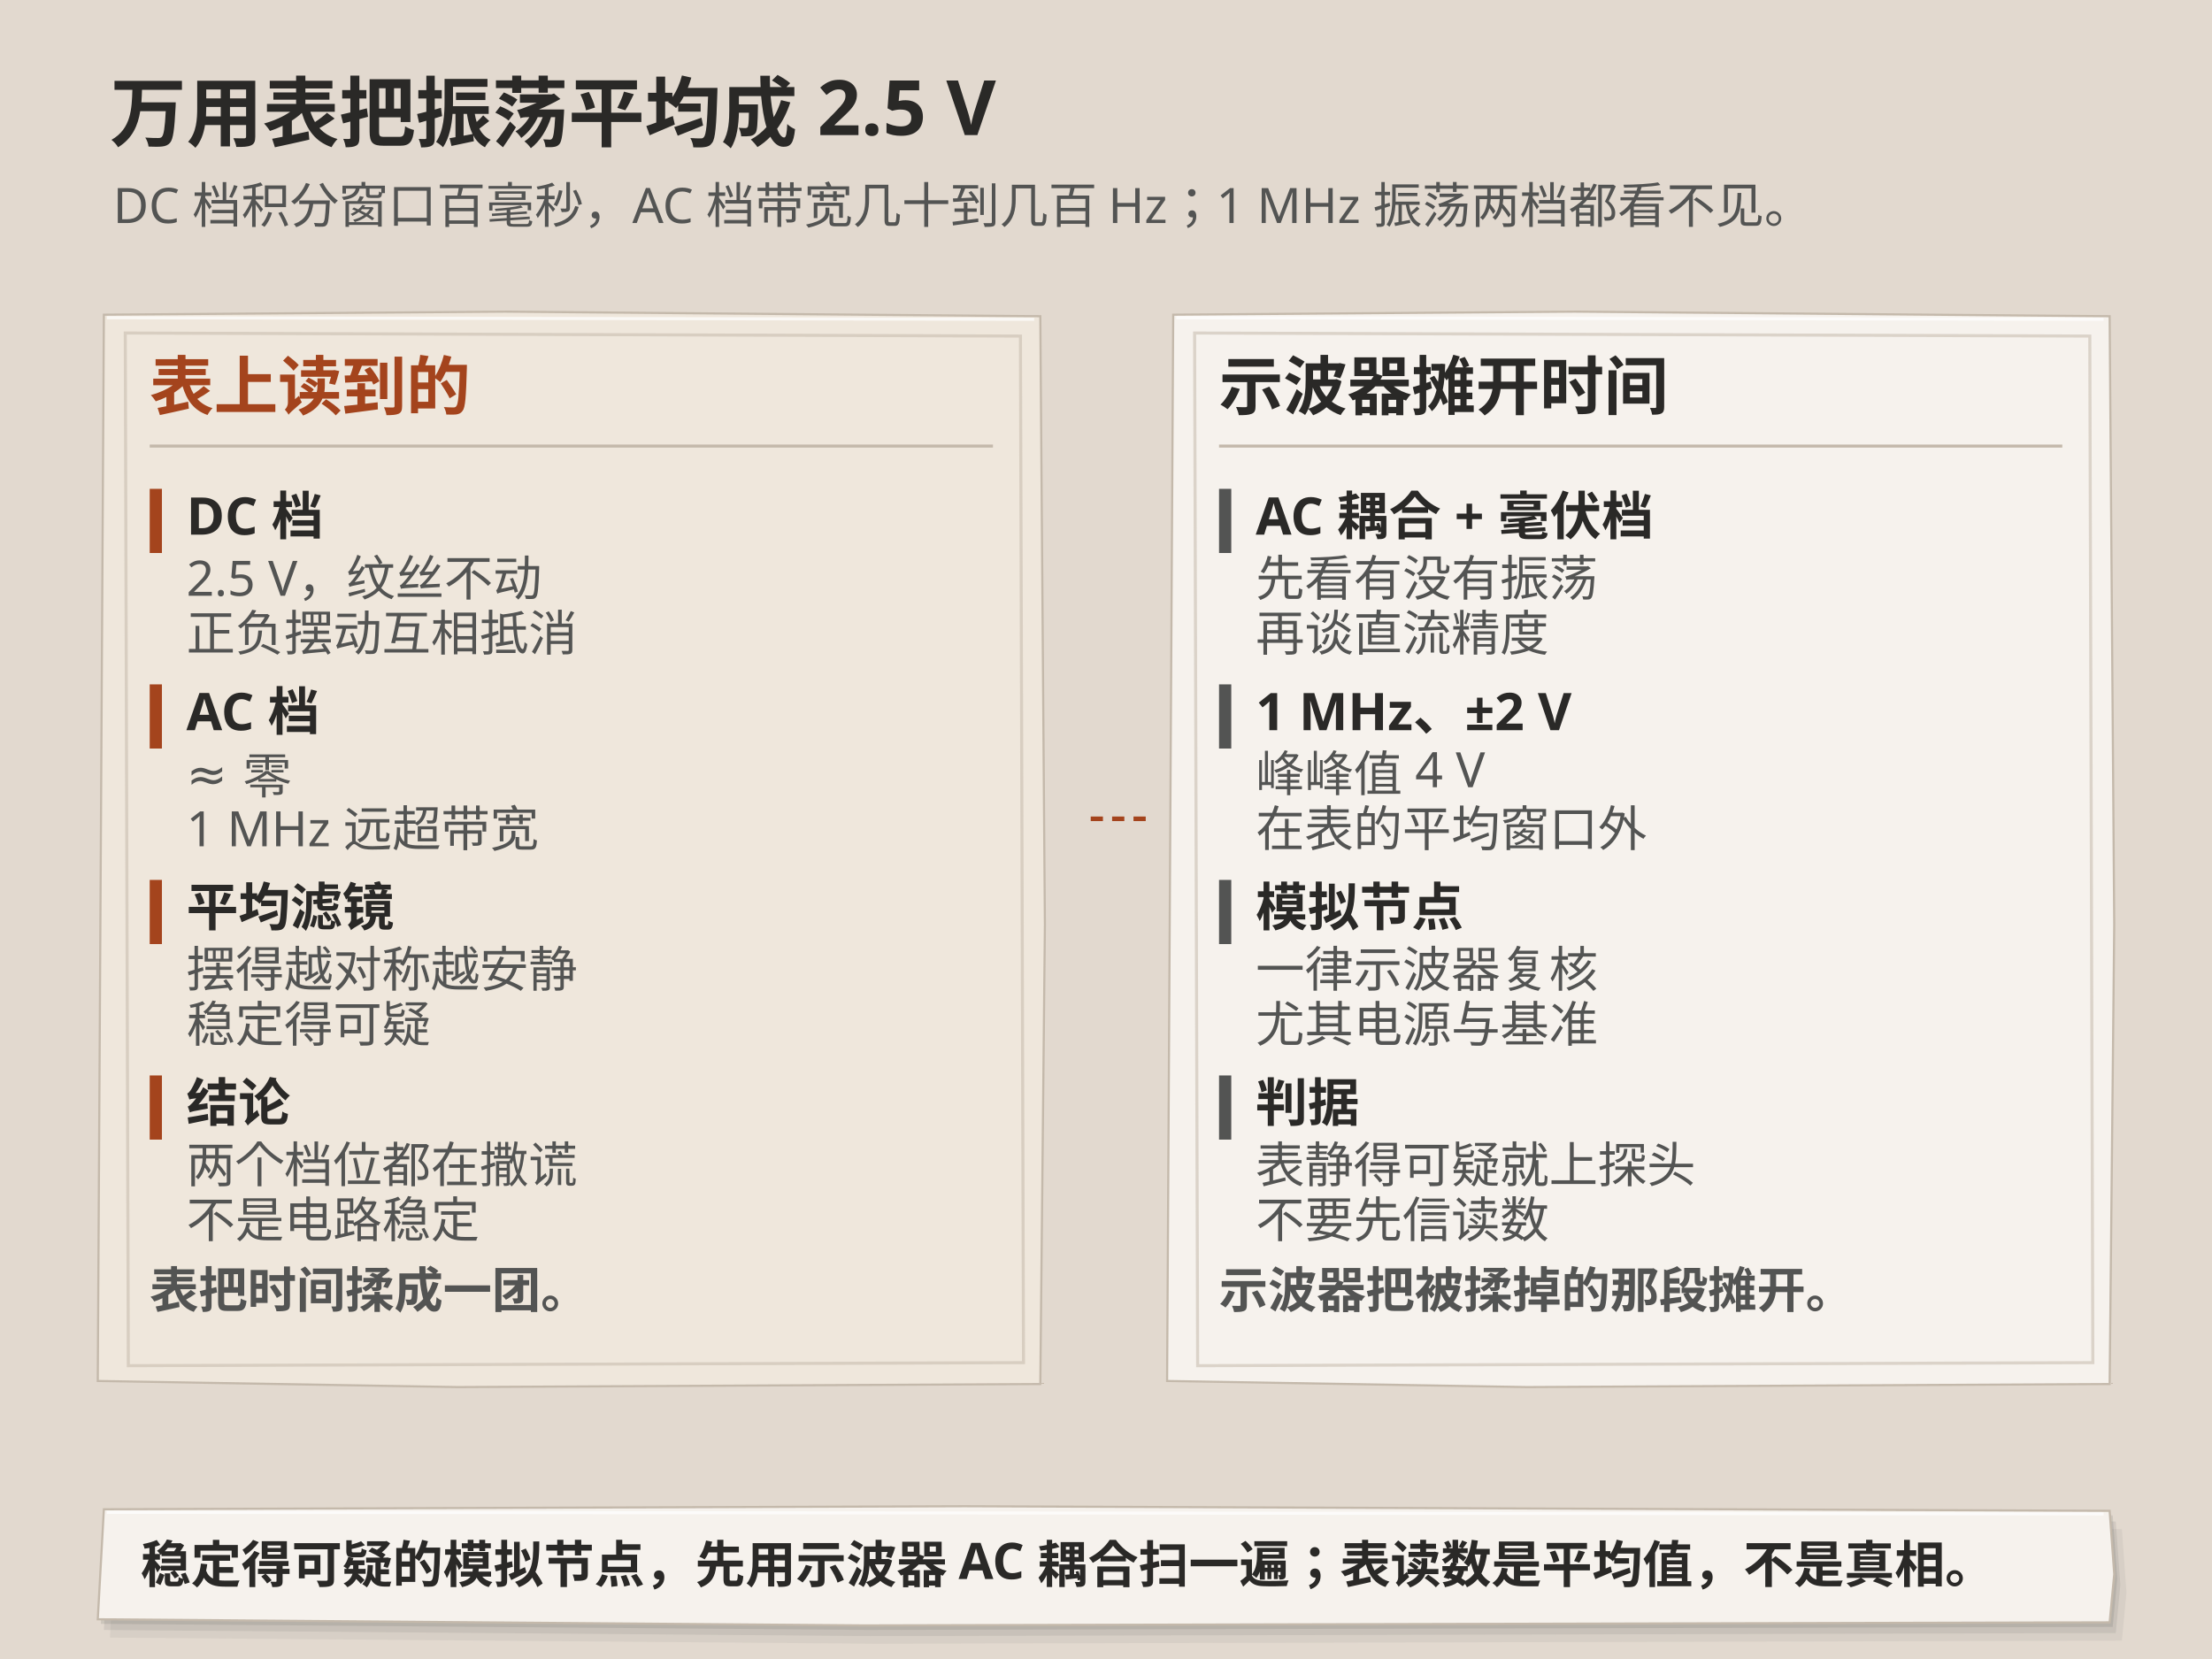
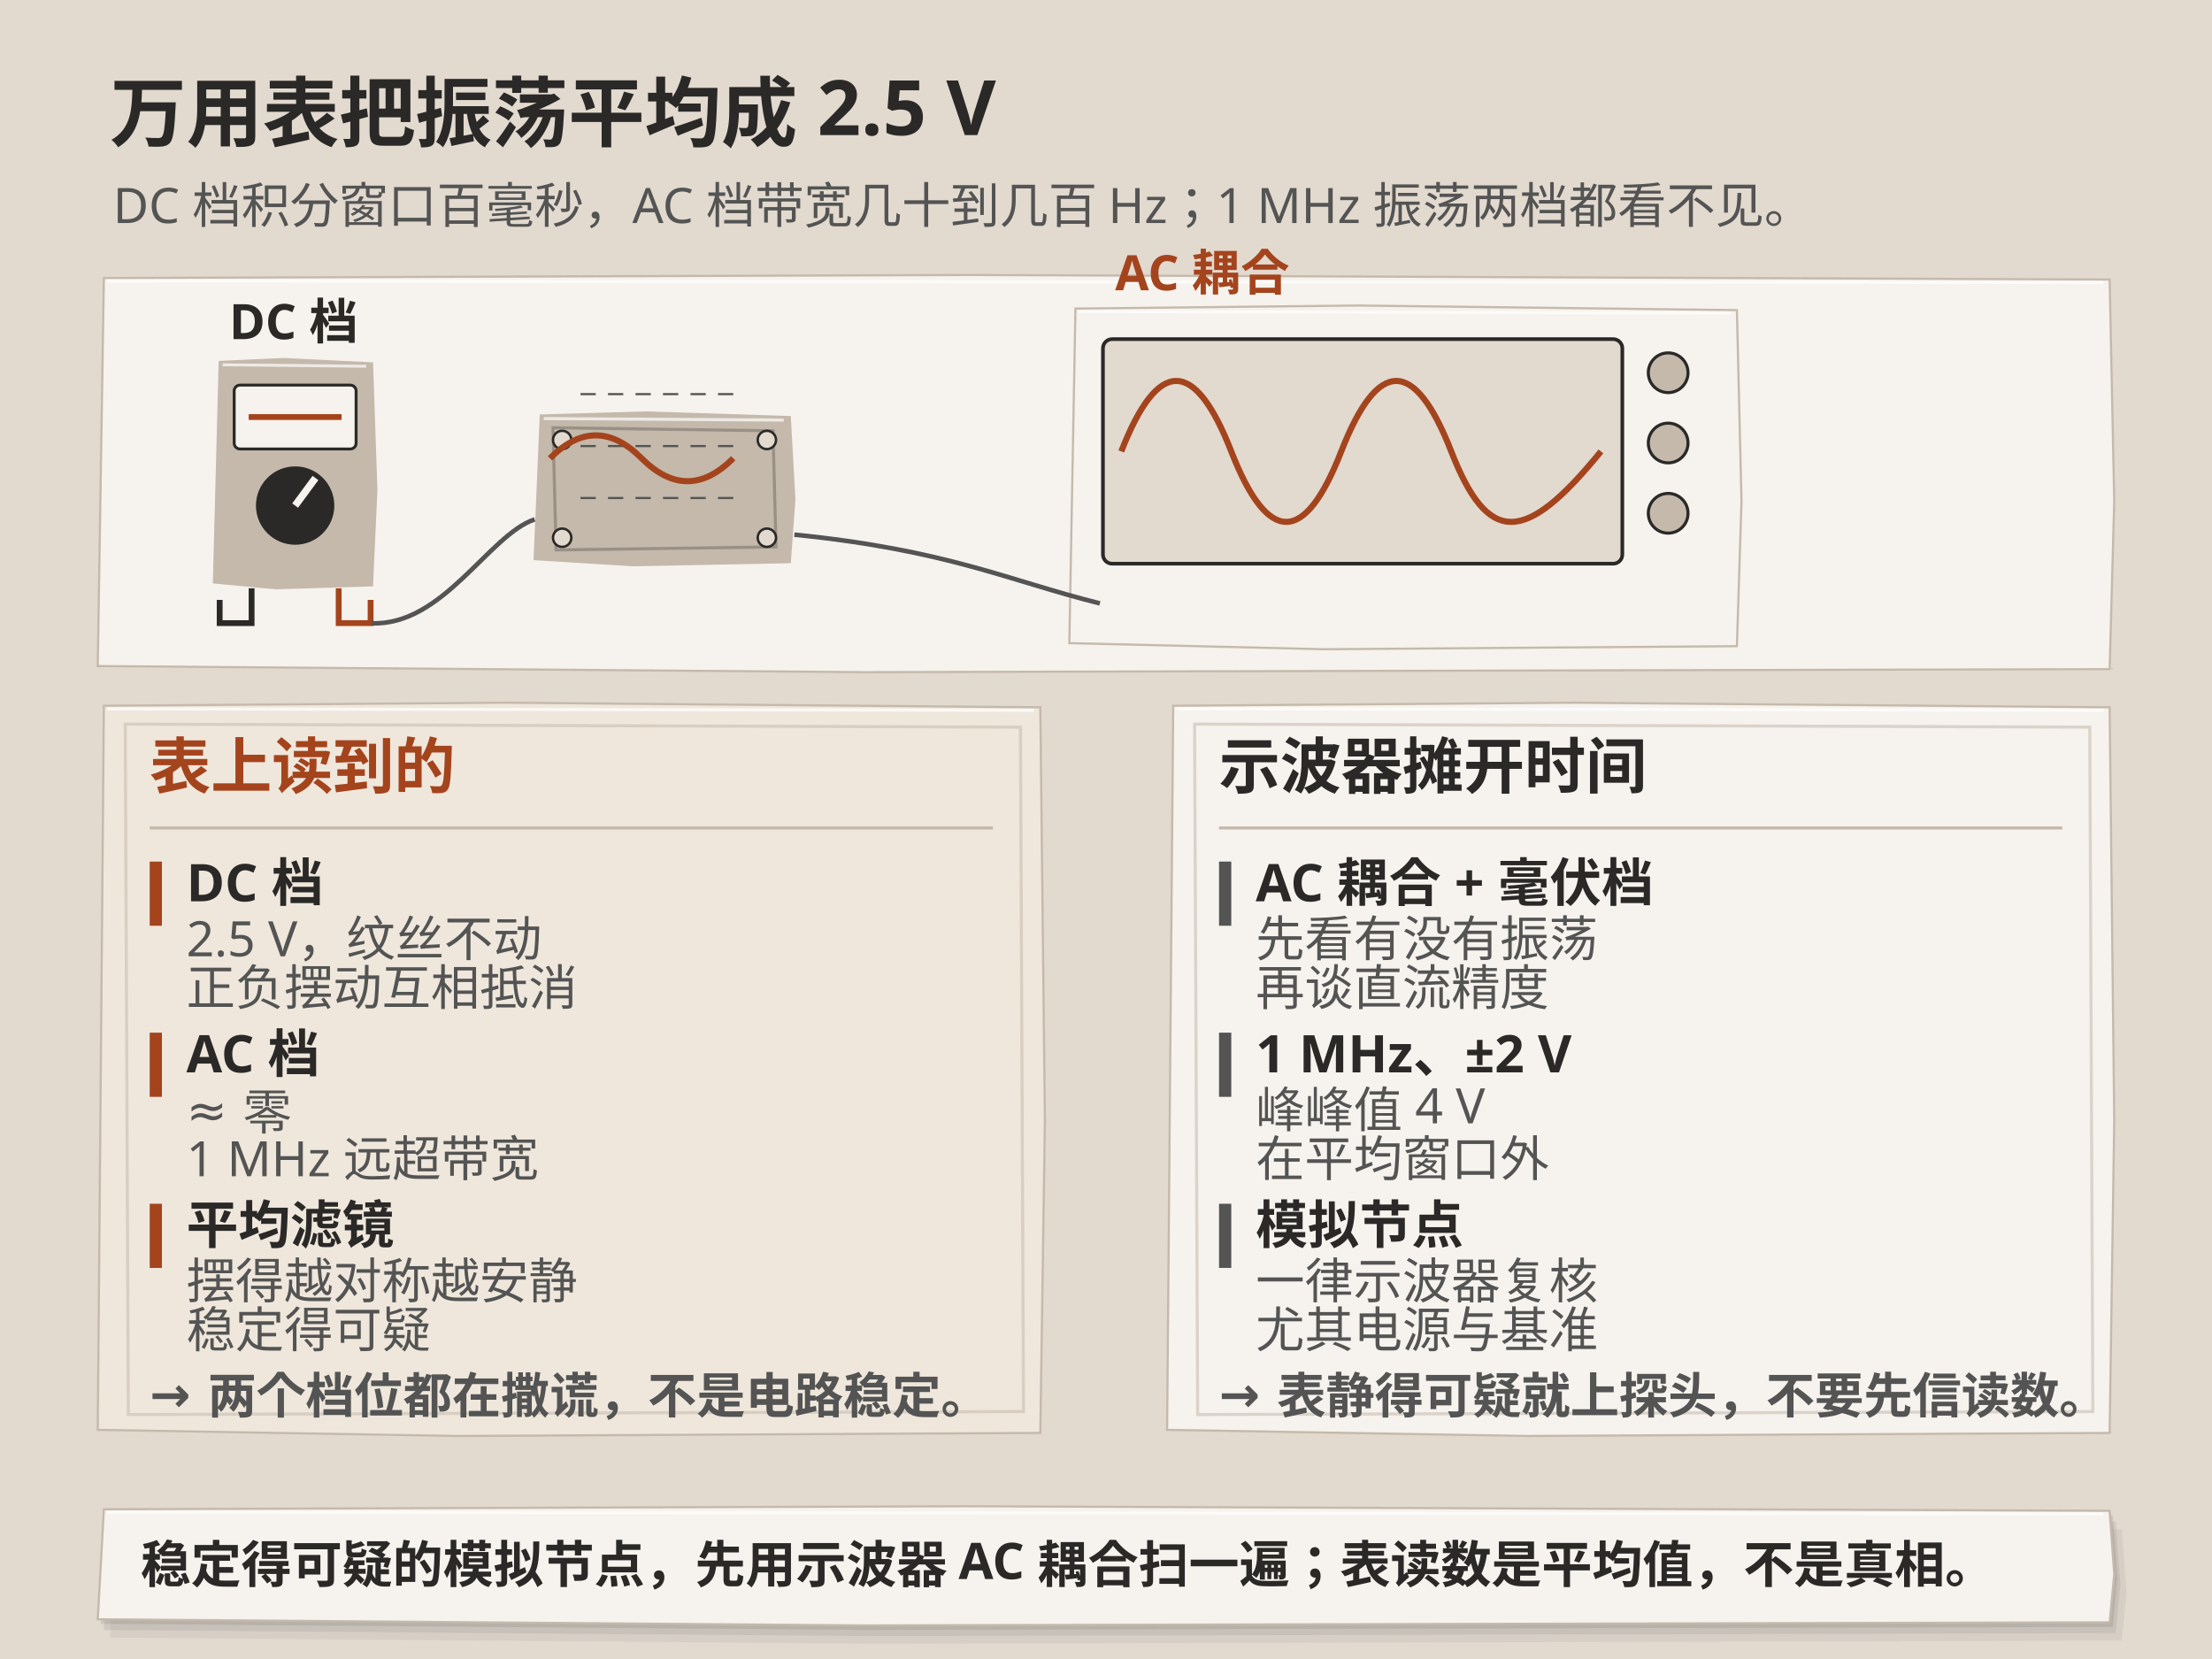
<svg xmlns="http://www.w3.org/2000/svg" viewBox="0 0 1448 1086" role="img" aria-labelledby="title desc" data-print-width-mm="138" data-composition="technical-overlay-v1" data-base-medium="python-svg">
  <rect width="1448" height="1086" fill="#e2d9cf" />
  <g id="paper-illustration">
-     <path d="M68,206 L330.6,204 L681,207 L684,605.28 L681,906 L299.6,908 L64,904 Z" fill="#efe7dc" stroke="#c4b9ab" stroke-width="1.4" />
-     <path d="M70,208L677,209" fill="none" stroke="#ffffff" stroke-width="2" opacity=".7" />
-     <path d="M82,218 L668,220 L670,892 L84,894 Z" fill="none" stroke="#c4b9ab" stroke-width="2" opacity=".55" />
-     <path d="M768,206 L1030.6,204 L1381,207 L1384,605.28 L1381,906 L999.6,908 L764,904 Z" fill="#f6f2ed" stroke="#c4b9ab" stroke-width="1.4" />
-     <path d="M770,208L1377,209" fill="none" stroke="#ffffff" stroke-width="2" opacity=".7" />
-     <path d="M782,218 L1368,220 L1370,892 L784,894 Z" fill="none" stroke="#c4b9ab" stroke-width="2" opacity=".55" />
-     <path d="M714,536 L754,536" stroke="#a4441d" stroke-width="3" stroke-dasharray="8,6" />
-     <rect x="98" y="320" width="8" height="42" fill="#a4441d" />
-     <rect x="98" y="448" width="8" height="42" fill="#a4441d" />
-     <rect x="98" y="576" width="8" height="42" fill="#a4441d" />
-     <rect x="98" y="704" width="8" height="42" fill="#a4441d" />
-     <rect x="798" y="320" width="8" height="42" fill="#535453" />
-     <rect x="798" y="448" width="8" height="42" fill="#535453" />
-     <rect x="798" y="576" width="8" height="42" fill="#535453" />
-     <rect x="798" y="704" width="8" height="42" fill="#535453" />
+     <path d="M68,182 L631.6,180 L1381,183 L1384,328.2 L1381,438 L565.6,440 L64,436 Z" fill="#f6f2ed" stroke="#c4b9ab" stroke-width="1.4" />
+     <path d="M70,184L1377,185" fill="none" stroke="#ffffff" stroke-width="2" opacity=".7" />
+     <g transform="translate(140 235) scale(0.95)">
+       <path d="M4,2 L48.16,0 L109,3 L112,90.06 L109,156 L42.56,158 L0,154 Z" fill="#c4b9ab" stroke="#c4b9ab" stroke-width="1.4" />
+       <path d="M6,4L105,5" fill="none" stroke="#ffffff" stroke-width="2" opacity=".7" />
+       <rect x="14" y="18" width="84" height="44" rx="4" fill="#f6f2ed" stroke="#2a2927" stroke-width="2" />
+       <line x1="24" y1="40" x2="88" y2="40" stroke="#a4441d" stroke-width="4" stroke-dasharray="" />
+       <circle cx="56" cy="101" r="27" fill="#2a2927" />
+       <line x1="56" y1="101" x2="70" y2="82" stroke="#f6f2ed" stroke-width="5" stroke-dasharray="" />
+       <path d="M26,158v24H4v-16" fill="none" stroke="#2a2927" stroke-width="4" />
+       <path d="M86,158v24h22v-16" fill="none" stroke="#a4441d" stroke-width="4" />
+     </g>
+     <path d="M354,272 L423.1,270 L517,273 L520,327.0 L517,368 L414.6,370 L350,366 Z" fill="#c4b9ab" stroke="#c4b9ab" stroke-width="1.4" />
+     <path d="M356,274L513,275" fill="none" stroke="#ffffff" stroke-width="2" opacity=".7" />
+     <path d="M362,280 L506,282 L508,358 L364,360 Z" fill="none" stroke="#2a2927" stroke-width="2" opacity=".28" />
+     <circle cx="368" cy="288" r="6" fill="#e2d9cf" stroke="#2a2927" stroke-width="1.6" />
+     <circle cx="502" cy="288" r="6" fill="#e2d9cf" stroke="#2a2927" stroke-width="1.6" />
+     <circle cx="368" cy="352" r="6" fill="#e2d9cf" stroke="#2a2927" stroke-width="1.6" />
+     <circle cx="502" cy="352" r="6" fill="#e2d9cf" stroke="#2a2927" stroke-width="1.6" />
+     <line x1="380" y1="326" x2="480" y2="326" stroke="#535453" stroke-width="1.4" stroke-dasharray="10,8" />
+     <line x1="380" y1="292" x2="480" y2="292" stroke="#535453" stroke-width="1.4" stroke-dasharray="10,8" />
+     <line x1="380" y1="258" x2="480" y2="258" stroke="#535453" stroke-width="1.4" stroke-dasharray="10,8" />
+     <path d="M243,408 C290,410 320,350 350,340" fill="none" stroke="#535453" stroke-width="3" />
+     <path d="M360,300 C380,280 400,280 420,300 C440,320 460,320 480,300" fill="none" stroke="#a4441d" stroke-width="4" />
+     <path d="M704,202 L889.2,200 L1137,203 L1140,328.25 L1137,423 L867.2,425 L700,421 Z" fill="#f6f2ed" stroke="#c4b9ab" stroke-width="1.4" />
+     <path d="M706,204L1133,205" fill="none" stroke="#ffffff" stroke-width="2" opacity=".7" />
+     <rect x="722" y="222" width="340" height="147" rx="6" fill="#e2d9cf" stroke="#2a2927" stroke-width="2.4" />
+     <path d="M734,295.5 C758,234.0 782,234.0 806,295.5 C830,357.0 854,357.0 878,295.5 C902,234.0 926,234.0 950,295.5 C974,357.0 998,357.0 1048,295.5" fill="none" stroke="#a4441d" stroke-width="4" />
+     <circle cx="1092" cy="244" r="13" fill="#c4b9ab" stroke="#2a2927" stroke-width="2" />
+     <circle cx="1092" cy="290" r="13" fill="#c4b9ab" stroke="#2a2927" stroke-width="2" />
+     <circle cx="1092" cy="336" r="13" fill="#c4b9ab" stroke="#2a2927" stroke-width="2" />
+     <path d="M720,395 C660,380 620,360 520,350" fill="none" stroke="#535453" stroke-width="3" />
+     <path d="M68,462 L330.6,460 L681,463 L684,733.6 L681,938 L299.6,940 L64,936 Z" fill="#efe7dc" stroke="#c4b9ab" stroke-width="1.4" />
+     <path d="M70,464L677,465" fill="none" stroke="#ffffff" stroke-width="2" opacity=".7" />
+     <path d="M82,474 L668,476 L670,924 L84,926 Z" fill="none" stroke="#c4b9ab" stroke-width="2" opacity=".55" />
+     <path d="M768,462 L1030.6,460 L1381,463 L1384,733.6 L1381,938 L999.6,940 L764,936 Z" fill="#f6f2ed" stroke="#c4b9ab" stroke-width="1.4" />
+     <path d="M770,464L1377,465" fill="none" stroke="#ffffff" stroke-width="2" opacity=".7" />
+     <path d="M782,474 L1368,476 L1370,924 L784,926 Z" fill="none" stroke="#c4b9ab" stroke-width="2" opacity=".55" />
+     <rect x="98" y="564" width="8" height="42" fill="#a4441d" />
+     <rect x="98" y="676" width="8" height="42" fill="#a4441d" />
+     <rect x="98" y="788" width="8" height="42" fill="#a4441d" />
+     <rect x="798" y="564" width="8" height="42" fill="#535453" />
+     <rect x="798" y="676" width="8" height="42" fill="#535453" />
+     <rect x="798" y="788" width="8" height="42" fill="#535453" />
  </g>
  <g id="technical-overlay">
    <text x="72" y="92" fill="#2a2927" font-size="50" font-weight="700" font-family="Microsoft YaHei,Noto Sans SC,sans-serif" text-anchor="start" data-background="#e2d9cf">万用表把振荡平均成 2.5 V</text>
    <text x="74" y="146" fill="#535453" font-size="32" font-weight="400" font-family="Microsoft YaHei,Noto Sans SC,sans-serif" text-anchor="start" data-background="#e2d9cf">DC 档积分窗口百毫秒，AC 档带宽几十到几百 Hz；1 MHz 振荡两档都看不见。</text>
-     <text x="98" y="268" fill="#a4441d" font-size="42" font-weight="700" font-family="Microsoft YaHei,Noto Sans SC,sans-serif" text-anchor="start" data-background="#efe7dc">表上读到的</text>
-     <line x1="98" y1="292" x2="650" y2="292" stroke="#c4b9ab" stroke-width="2" stroke-dasharray="" />
-     <text x="122" y="350" fill="#2a2927" font-size="34" font-weight="700" font-family="Microsoft YaHei,Noto Sans SC,sans-serif" text-anchor="start" data-background="#efe7dc">DC 档</text>
-     <text x="122" y="390" fill="#535453" font-size="32" font-weight="400" font-family="Microsoft YaHei,Noto Sans SC,sans-serif" text-anchor="start" data-background="#efe7dc">2.5 V，纹丝不动</text>
-     <text x="122" y="426" fill="#535453" font-size="32" font-weight="400" font-family="Microsoft YaHei,Noto Sans SC,sans-serif" text-anchor="start" data-background="#efe7dc">正负摆动互相抵消</text>
-     <text x="122" y="478" fill="#2a2927" font-size="34" font-weight="700" font-family="Microsoft YaHei,Noto Sans SC,sans-serif" text-anchor="start" data-background="#efe7dc">AC 档</text>
-     <text x="122" y="518" fill="#535453" font-size="32" font-weight="400" font-family="Microsoft YaHei,Noto Sans SC,sans-serif" text-anchor="start" data-background="#efe7dc">≈ 零</text>
-     <text x="122" y="554" fill="#535453" font-size="32" font-weight="400" font-family="Microsoft YaHei,Noto Sans SC,sans-serif" text-anchor="start" data-background="#efe7dc">1 MHz 远超带宽</text>
-     <text x="122" y="606" fill="#2a2927" font-size="34" font-weight="700" font-family="Microsoft YaHei,Noto Sans SC,sans-serif" text-anchor="start" data-background="#efe7dc">平均滤镜</text>
-     <text x="122" y="646" fill="#535453" font-size="32" font-weight="400" font-family="Microsoft YaHei,Noto Sans SC,sans-serif" text-anchor="start" data-background="#efe7dc">摆得越对称越安静</text>
-     <text x="122" y="682" fill="#535453" font-size="32" font-weight="400" font-family="Microsoft YaHei,Noto Sans SC,sans-serif" text-anchor="start" data-background="#efe7dc">稳定得可疑</text>
-     <text x="122" y="734" fill="#2a2927" font-size="34" font-weight="700" font-family="Microsoft YaHei,Noto Sans SC,sans-serif" text-anchor="start" data-background="#efe7dc">结论</text>
-     <text x="122" y="774" fill="#535453" font-size="32" font-weight="400" font-family="Microsoft YaHei,Noto Sans SC,sans-serif" text-anchor="start" data-background="#efe7dc">两个档位都在撒谎</text>
-     <text x="122" y="810" fill="#535453" font-size="32" font-weight="400" font-family="Microsoft YaHei,Noto Sans SC,sans-serif" text-anchor="start" data-background="#efe7dc">不是电路稳定</text>
-     <text x="98" y="856" fill="#535453" font-size="32" font-weight="700" font-family="Microsoft YaHei,Noto Sans SC,sans-serif" text-anchor="start" data-background="#efe7dc">表把时间揉成一团。</text>
-     <text x="798" y="268" fill="#2a2927" font-size="42" font-weight="700" font-family="Microsoft YaHei,Noto Sans SC,sans-serif" text-anchor="start" data-background="#f6f2ed">示波器摊开时间</text>
-     <line x1="798" y1="292" x2="1350" y2="292" stroke="#c4b9ab" stroke-width="2" stroke-dasharray="" />
-     <text x="822" y="350" fill="#2a2927" font-size="34" font-weight="700" font-family="Microsoft YaHei,Noto Sans SC,sans-serif" text-anchor="start" data-background="#f6f2ed">AC 耦合 + 毫伏档</text>
-     <text x="822" y="390" fill="#535453" font-size="32" font-weight="400" font-family="Microsoft YaHei,Noto Sans SC,sans-serif" text-anchor="start" data-background="#f6f2ed">先看有没有振荡</text>
-     <text x="822" y="426" fill="#535453" font-size="32" font-weight="400" font-family="Microsoft YaHei,Noto Sans SC,sans-serif" text-anchor="start" data-background="#f6f2ed">再谈直流精度</text>
-     <text x="822" y="478" fill="#2a2927" font-size="34" font-weight="700" font-family="Microsoft YaHei,Noto Sans SC,sans-serif" text-anchor="start" data-background="#f6f2ed">1 MHz、±2 V</text>
-     <text x="822" y="518" fill="#535453" font-size="32" font-weight="400" font-family="Microsoft YaHei,Noto Sans SC,sans-serif" text-anchor="start" data-background="#f6f2ed">峰峰值 4 V</text>
-     <text x="822" y="554" fill="#535453" font-size="32" font-weight="400" font-family="Microsoft YaHei,Noto Sans SC,sans-serif" text-anchor="start" data-background="#f6f2ed">在表的平均窗口外</text>
-     <text x="822" y="606" fill="#2a2927" font-size="34" font-weight="700" font-family="Microsoft YaHei,Noto Sans SC,sans-serif" text-anchor="start" data-background="#f6f2ed">模拟节点</text>
-     <text x="822" y="646" fill="#535453" font-size="32" font-weight="400" font-family="Microsoft YaHei,Noto Sans SC,sans-serif" text-anchor="start" data-background="#f6f2ed">一律示波器复核</text>
-     <text x="822" y="682" fill="#535453" font-size="32" font-weight="400" font-family="Microsoft YaHei,Noto Sans SC,sans-serif" text-anchor="start" data-background="#f6f2ed">尤其电源与基准</text>
-     <text x="822" y="734" fill="#2a2927" font-size="34" font-weight="700" font-family="Microsoft YaHei,Noto Sans SC,sans-serif" text-anchor="start" data-background="#f6f2ed">判据</text>
-     <text x="822" y="774" fill="#535453" font-size="32" font-weight="400" font-family="Microsoft YaHei,Noto Sans SC,sans-serif" text-anchor="start" data-background="#f6f2ed">表静得可疑就上探头</text>
-     <text x="822" y="810" fill="#535453" font-size="32" font-weight="400" font-family="Microsoft YaHei,Noto Sans SC,sans-serif" text-anchor="start" data-background="#f6f2ed">不要先信读数</text>
-     <text x="798" y="856" fill="#535453" font-size="32" font-weight="700" font-family="Microsoft YaHei,Noto Sans SC,sans-serif" text-anchor="start" data-background="#f6f2ed">示波器把被揉掉的那段摊开。</text>
+     <text x="150" y="222" fill="#2a2927" font-size="32" font-weight="700" font-family="Microsoft YaHei,Noto Sans SC,sans-serif" text-anchor="start" data-background="#f6f2ed">DC 档</text>
+     <text x="730" y="190" fill="#a4441d" font-size="32" font-weight="700" font-family="Microsoft YaHei,Noto Sans SC,sans-serif" text-anchor="start" data-background="#f6f2ed">AC 耦合</text>
+     <text x="98" y="516" fill="#a4441d" font-size="40" font-weight="700" font-family="Microsoft YaHei,Noto Sans SC,sans-serif" text-anchor="start" data-background="#efe7dc">表上读到的</text>
+     <line x1="98" y1="542" x2="650" y2="542" stroke="#c4b9ab" stroke-width="2" stroke-dasharray="" />
+     <text x="122" y="590" fill="#2a2927" font-size="34" font-weight="700" font-family="Microsoft YaHei,Noto Sans SC,sans-serif" text-anchor="start" data-background="#efe7dc">DC 档</text>
+     <text x="122" y="626" fill="#535453" font-size="32" font-weight="400" font-family="Microsoft YaHei,Noto Sans SC,sans-serif" text-anchor="start" data-background="#efe7dc">2.5 V，纹丝不动</text>
+     <text x="122" y="658" fill="#535453" font-size="32" font-weight="400" font-family="Microsoft YaHei,Noto Sans SC,sans-serif" text-anchor="start" data-background="#efe7dc">正负摆动互相抵消</text>
+     <text x="122" y="702" fill="#2a2927" font-size="34" font-weight="700" font-family="Microsoft YaHei,Noto Sans SC,sans-serif" text-anchor="start" data-background="#efe7dc">AC 档</text>
+     <text x="122" y="738" fill="#535453" font-size="32" font-weight="400" font-family="Microsoft YaHei,Noto Sans SC,sans-serif" text-anchor="start" data-background="#efe7dc">≈ 零</text>
+     <text x="122" y="770" fill="#535453" font-size="32" font-weight="400" font-family="Microsoft YaHei,Noto Sans SC,sans-serif" text-anchor="start" data-background="#efe7dc">1 MHz 远超带宽</text>
+     <text x="122" y="814" fill="#2a2927" font-size="34" font-weight="700" font-family="Microsoft YaHei,Noto Sans SC,sans-serif" text-anchor="start" data-background="#efe7dc">平均滤镜</text>
+     <text x="122" y="850" fill="#535453" font-size="32" font-weight="400" font-family="Microsoft YaHei,Noto Sans SC,sans-serif" text-anchor="start" data-background="#efe7dc">摆得越对称越安静</text>
+     <text x="122" y="882" fill="#535453" font-size="32" font-weight="400" font-family="Microsoft YaHei,Noto Sans SC,sans-serif" text-anchor="start" data-background="#efe7dc">稳定得可疑</text>
+     <text x="98" y="924" fill="#535453" font-size="32" font-weight="700" font-family="Microsoft YaHei,Noto Sans SC,sans-serif" text-anchor="start" data-background="#efe7dc">→ 两个档位都在撒谎，不是电路稳定。</text>
+     <text x="798" y="516" fill="#2a2927" font-size="40" font-weight="700" font-family="Microsoft YaHei,Noto Sans SC,sans-serif" text-anchor="start" data-background="#f6f2ed">示波器摊开时间</text>
+     <line x1="798" y1="542" x2="1350" y2="542" stroke="#c4b9ab" stroke-width="2" stroke-dasharray="" />
+     <text x="822" y="590" fill="#2a2927" font-size="34" font-weight="700" font-family="Microsoft YaHei,Noto Sans SC,sans-serif" text-anchor="start" data-background="#f6f2ed">AC 耦合 + 毫伏档</text>
+     <text x="822" y="626" fill="#535453" font-size="32" font-weight="400" font-family="Microsoft YaHei,Noto Sans SC,sans-serif" text-anchor="start" data-background="#f6f2ed">先看有没有振荡</text>
+     <text x="822" y="658" fill="#535453" font-size="32" font-weight="400" font-family="Microsoft YaHei,Noto Sans SC,sans-serif" text-anchor="start" data-background="#f6f2ed">再谈直流精度</text>
+     <text x="822" y="702" fill="#2a2927" font-size="34" font-weight="700" font-family="Microsoft YaHei,Noto Sans SC,sans-serif" text-anchor="start" data-background="#f6f2ed">1 MHz、±2 V</text>
+     <text x="822" y="738" fill="#535453" font-size="32" font-weight="400" font-family="Microsoft YaHei,Noto Sans SC,sans-serif" text-anchor="start" data-background="#f6f2ed">峰峰值 4 V</text>
+     <text x="822" y="770" fill="#535453" font-size="32" font-weight="400" font-family="Microsoft YaHei,Noto Sans SC,sans-serif" text-anchor="start" data-background="#f6f2ed">在平均窗口外</text>
+     <text x="822" y="814" fill="#2a2927" font-size="34" font-weight="700" font-family="Microsoft YaHei,Noto Sans SC,sans-serif" text-anchor="start" data-background="#f6f2ed">模拟节点</text>
+     <text x="822" y="850" fill="#535453" font-size="32" font-weight="400" font-family="Microsoft YaHei,Noto Sans SC,sans-serif" text-anchor="start" data-background="#f6f2ed">一律示波器复核</text>
+     <text x="822" y="882" fill="#535453" font-size="32" font-weight="400" font-family="Microsoft YaHei,Noto Sans SC,sans-serif" text-anchor="start" data-background="#f6f2ed">尤其电源与基准</text>
+     <text x="798" y="924" fill="#535453" font-size="32" font-weight="700" font-family="Microsoft YaHei,Noto Sans SC,sans-serif" text-anchor="start" data-background="#f6f2ed">→ 表静得可疑就上探头，不要先信读数。</text>
    <path data-paper-shadow="true" transform="translate(8 12)" d="M68,988 L631.6,986 L1381,989 L1384,1030.46 L1381,1062 L565.6,1064 L64,1060 Z" fill="#535453" opacity="0.08" />
    <path data-paper-shadow="true" transform="translate(4 7)" d="M68,988 L631.6,986 L1381,989 L1384,1030.46 L1381,1062 L565.6,1064 L64,1060 Z" fill="#535453" opacity="0.12" />
    <path data-paper-shadow="true" transform="translate(2 3)" d="M68,988 L631.6,986 L1381,989 L1384,1030.46 L1381,1062 L565.6,1064 L64,1060 Z" fill="#535453" opacity="0.15" />
    <path d="M68,988 L631.6,986 L1381,989 L1384,1030.46 L1381,1062 L565.6,1064 L64,1060 Z" fill="#f6f2ed" stroke="#c4b9ab" stroke-width="1.4" />
    <path d="M70,990L1377,991" fill="none" stroke="#ffffff" stroke-width="2" opacity=".7" />
    <text x="92" y="1036" fill="#2a2927" font-size="33" font-weight="700" font-family="Microsoft YaHei,Noto Sans SC,sans-serif" text-anchor="start" data-background="#f6f2ed">稳定得可疑的模拟节点，先用示波器 AC 耦合扫一遍；表读数是平均值，不是真相。</text>
  </g>
</svg>
